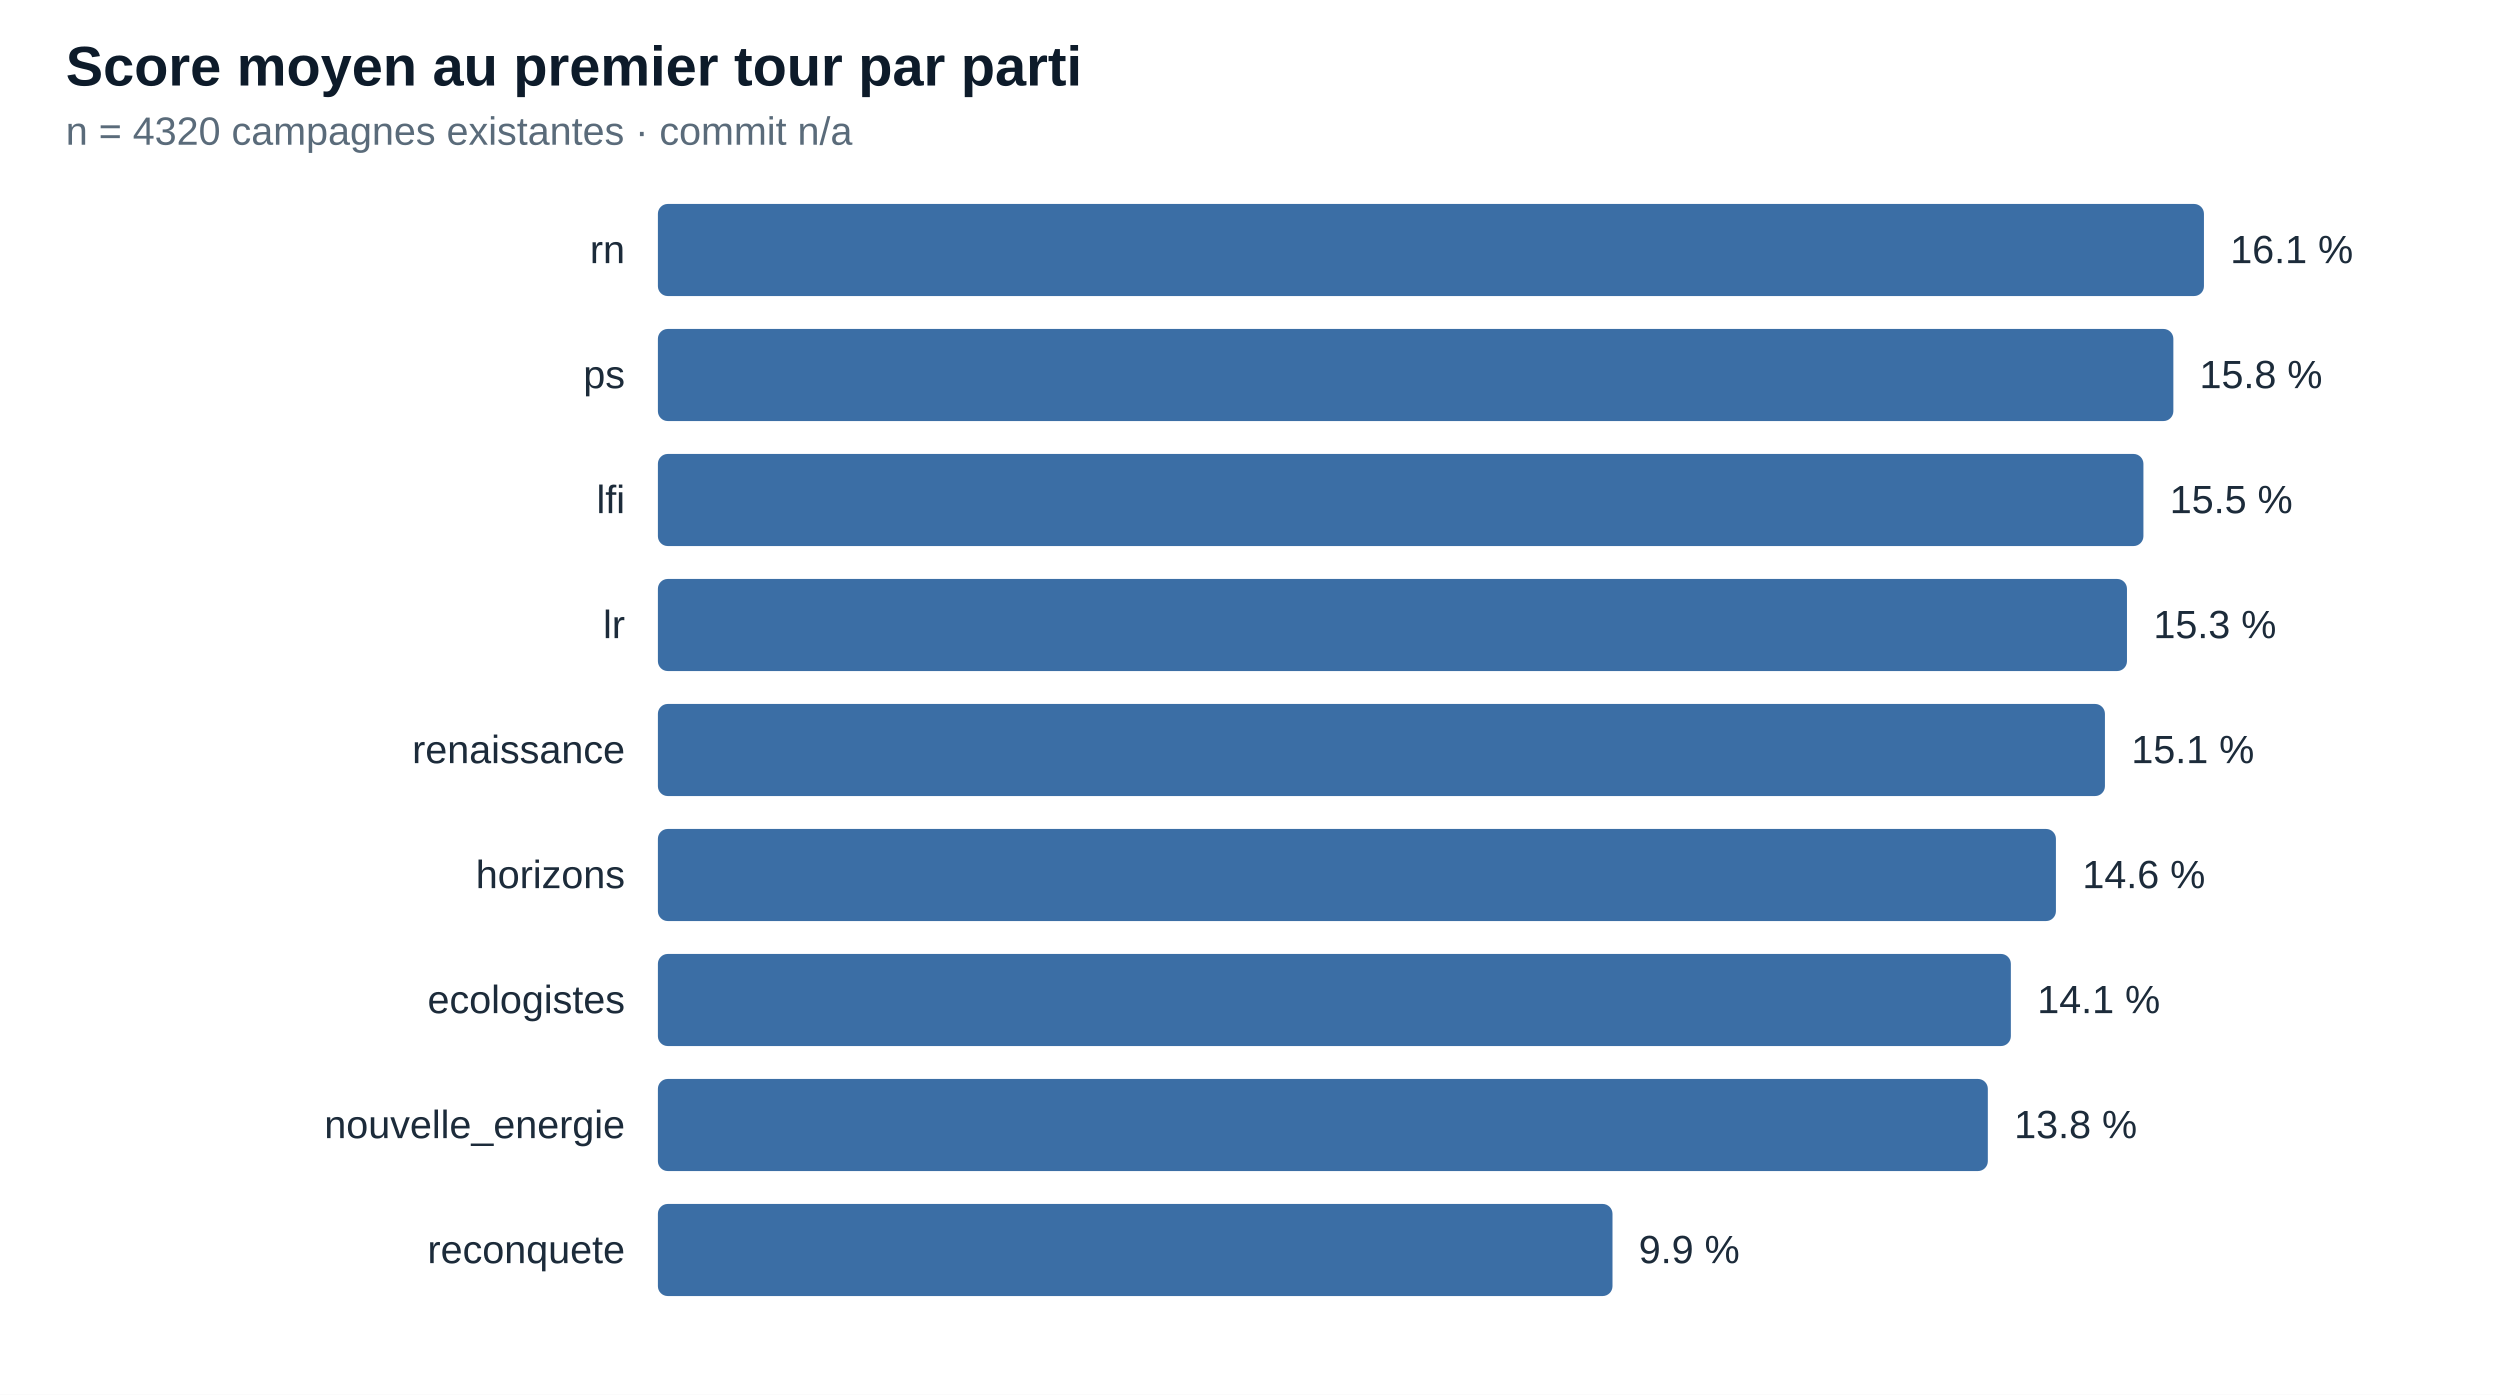
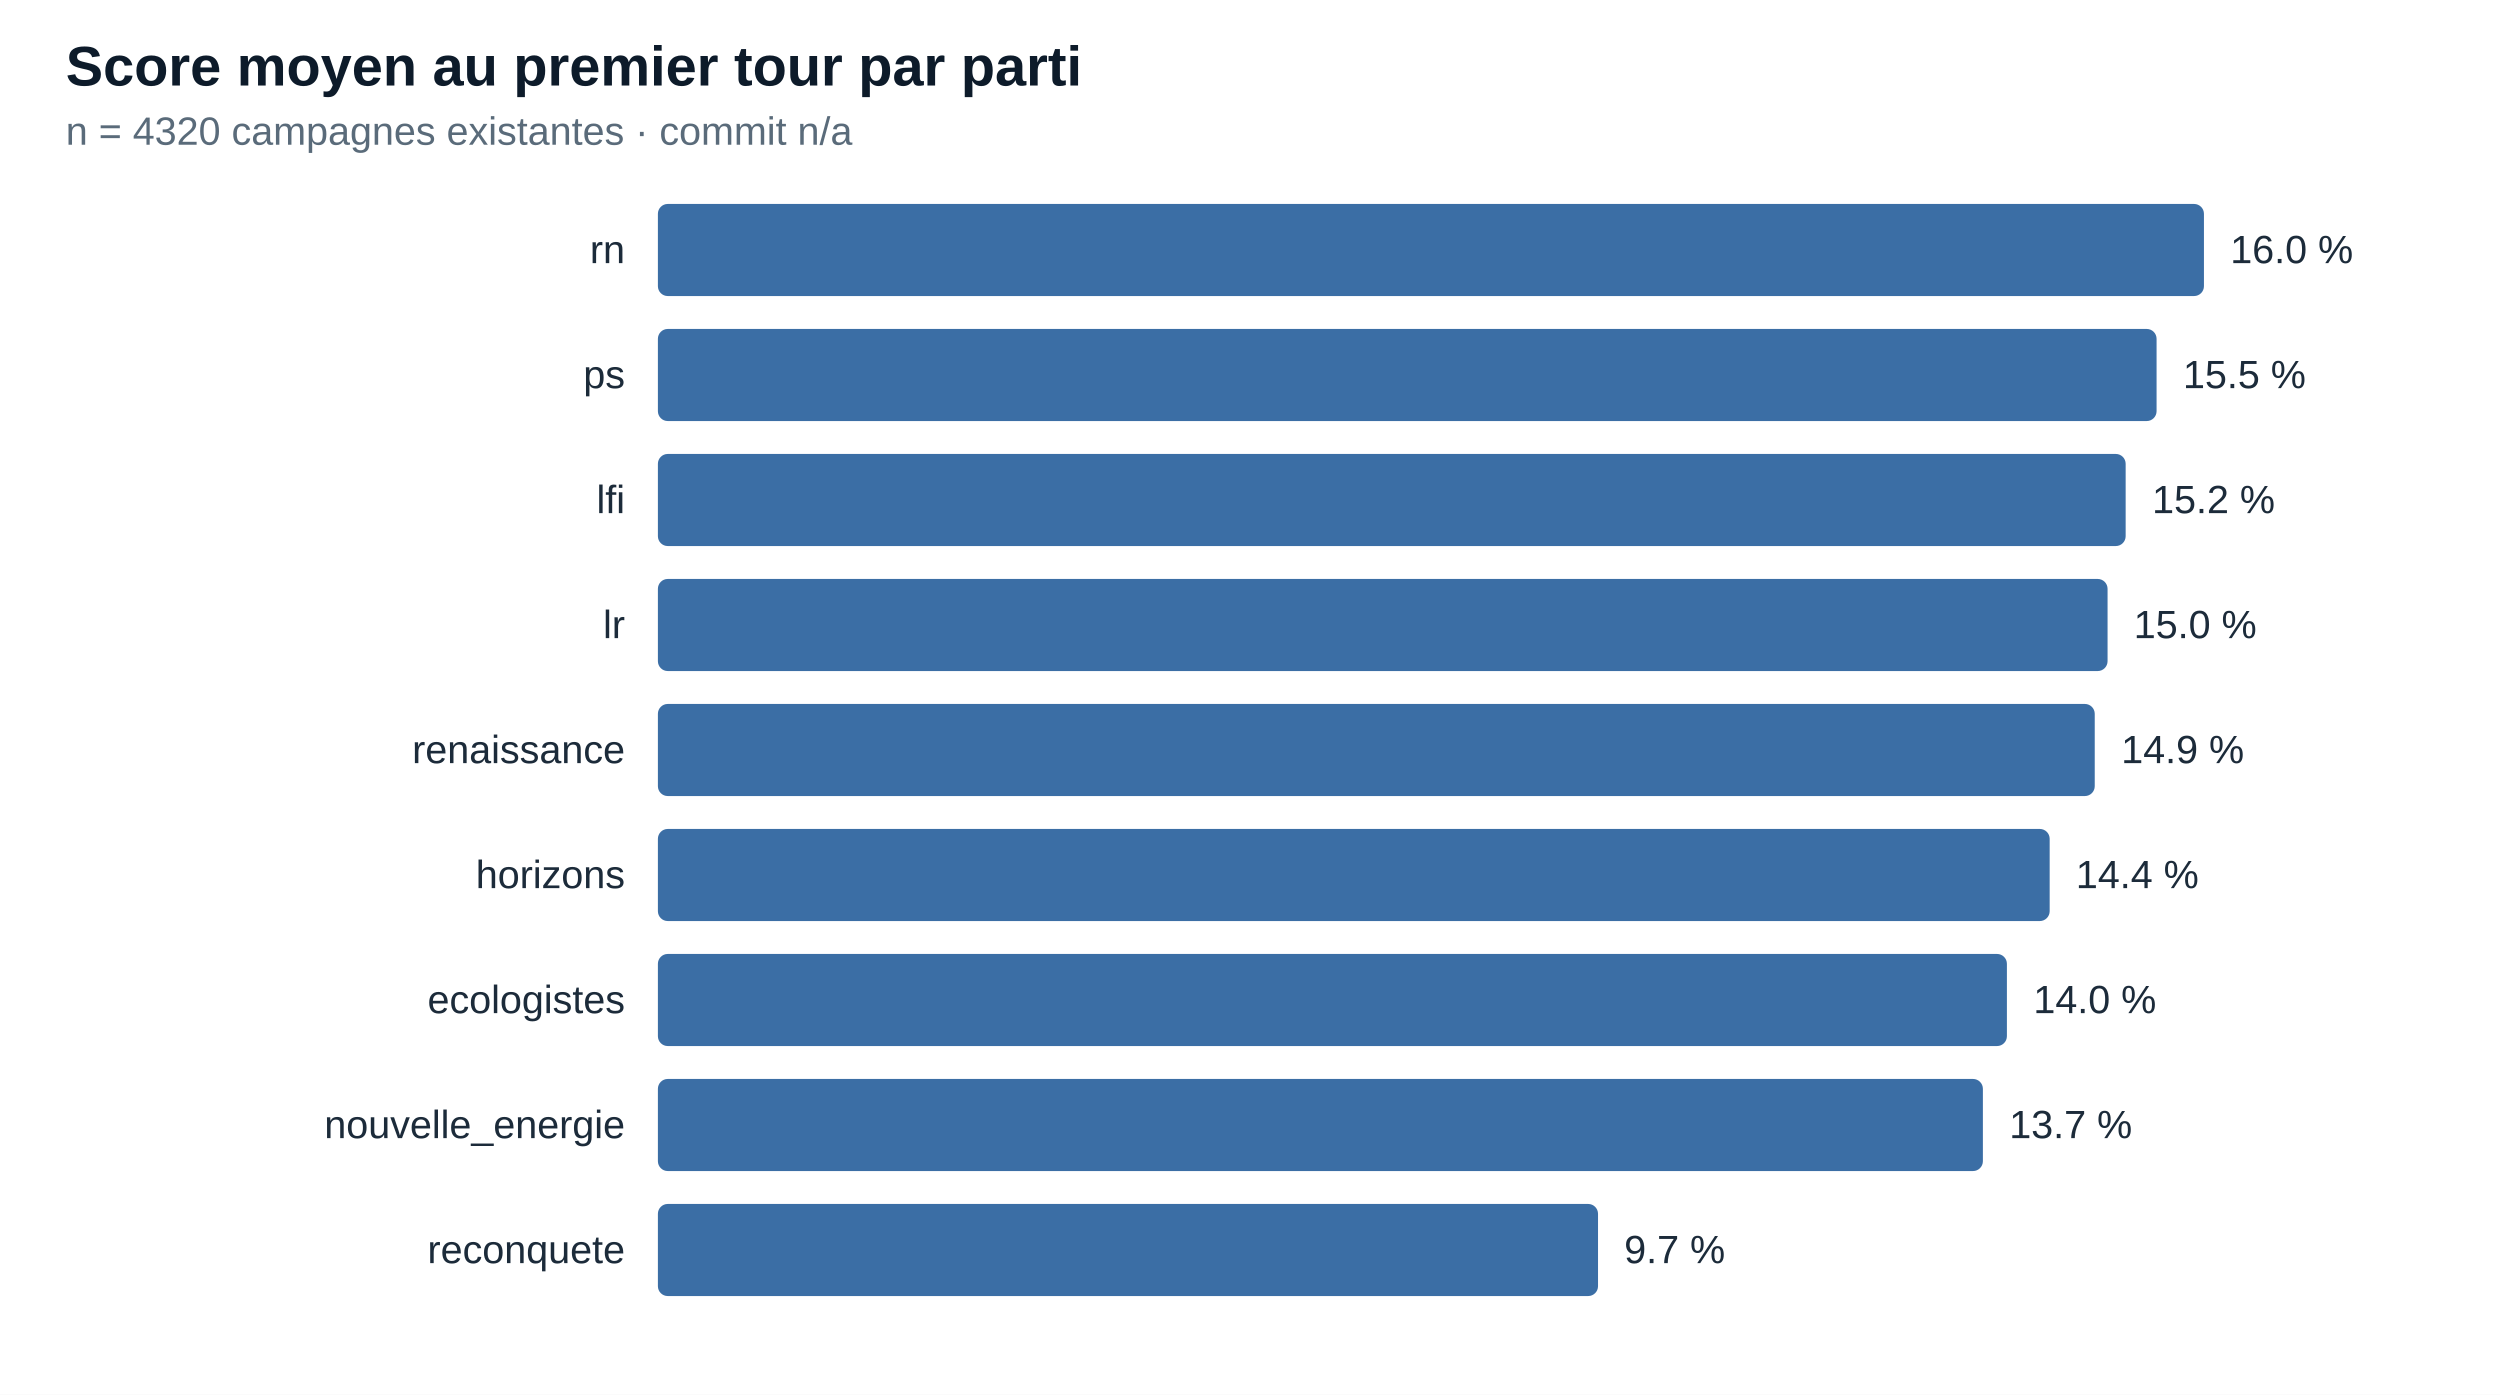
<svg xmlns="http://www.w3.org/2000/svg" width="760" height="424" viewBox="0 0 760 424">
  <rect width="760" height="424" fill="#ffffff" />
  <text x="20" y="26" font-size="17" font-weight="700" fill="#0d1b2a" style="font-family:Arial,Helvetica,sans-serif">Score moyen au premier tour par parti</text>
  <text x="20" y="44" font-size="12" fill="#5a6b7a" style="font-family:Arial,Helvetica,sans-serif">n = 4320 campagnes existantes · commit n/a</text>
  <text x="190" y="80" text-anchor="end" font-size="12" fill="#1c2b3a" style="font-family:Arial,Helvetica,sans-serif">rn</text>
  <rect x="200" y="62" width="470.0" height="28" fill="#3b6ea5" rx="3" />
-   <text x="678" y="80" font-size="12" fill="#1c2b3a" style="font-family:Arial,Helvetica,sans-serif">16.1 %</text>
+   <text x="678" y="80" font-size="12" fill="#1c2b3a" style="font-family:Arial,Helvetica,sans-serif">16.0 %</text>
  <text x="190" y="118" text-anchor="end" font-size="12" fill="#1c2b3a" style="font-family:Arial,Helvetica,sans-serif">ps</text>
-   <rect x="200" y="100" width="460.7" height="28" fill="#3b6ea5" rx="3" />
-   <text x="668.658" y="118" font-size="12" fill="#1c2b3a" style="font-family:Arial,Helvetica,sans-serif">15.8 %</text>
+   <rect x="200" y="100" width="455.6" height="28" fill="#3b6ea5" rx="3" />
+   <text x="663.624" y="118" font-size="12" fill="#1c2b3a" style="font-family:Arial,Helvetica,sans-serif">15.5 %</text>
  <text x="190" y="156" text-anchor="end" font-size="12" fill="#1c2b3a" style="font-family:Arial,Helvetica,sans-serif">lfi</text>
-   <rect x="200" y="138" width="451.6" height="28" fill="#3b6ea5" rx="3" />
-   <text x="659.609" y="156" font-size="12" fill="#1c2b3a" style="font-family:Arial,Helvetica,sans-serif">15.5 %</text>
+   <rect x="200" y="138" width="446.2" height="28" fill="#3b6ea5" rx="3" />
+   <text x="654.236" y="156" font-size="12" fill="#1c2b3a" style="font-family:Arial,Helvetica,sans-serif">15.2 %</text>
  <text x="190" y="194" text-anchor="end" font-size="12" fill="#1c2b3a" style="font-family:Arial,Helvetica,sans-serif">lr</text>
-   <rect x="200" y="176" width="446.6" height="28" fill="#3b6ea5" rx="3" />
-   <text x="654.646" y="194" font-size="12" fill="#1c2b3a" style="font-family:Arial,Helvetica,sans-serif">15.3 %</text>
+   <rect x="200" y="176" width="440.7" height="28" fill="#3b6ea5" rx="3" />
+   <text x="648.662" y="194" font-size="12" fill="#1c2b3a" style="font-family:Arial,Helvetica,sans-serif">15.0 %</text>
  <text x="190" y="232" text-anchor="end" font-size="12" fill="#1c2b3a" style="font-family:Arial,Helvetica,sans-serif">renaissance</text>
-   <rect x="200" y="214" width="439.9" height="28" fill="#3b6ea5" rx="3" />
-   <text x="647.932" y="232" font-size="12" fill="#1c2b3a" style="font-family:Arial,Helvetica,sans-serif">15.1 %</text>
+   <rect x="200" y="214" width="436.8" height="28" fill="#3b6ea5" rx="3" />
+   <text x="644.848" y="232" font-size="12" fill="#1c2b3a" style="font-family:Arial,Helvetica,sans-serif">14.9 %</text>
  <text x="190" y="270" text-anchor="end" font-size="12" fill="#1c2b3a" style="font-family:Arial,Helvetica,sans-serif">horizons</text>
-   <rect x="200" y="252" width="425.0" height="28" fill="#3b6ea5" rx="3" />
-   <text x="633.043" y="270" font-size="12" fill="#1c2b3a" style="font-family:Arial,Helvetica,sans-serif">14.6 %</text>
+   <rect x="200" y="252" width="423.1" height="28" fill="#3b6ea5" rx="3" />
+   <text x="631.059" y="270" font-size="12" fill="#1c2b3a" style="font-family:Arial,Helvetica,sans-serif">14.4 %</text>
  <text x="190" y="308" text-anchor="end" font-size="12" fill="#1c2b3a" style="font-family:Arial,Helvetica,sans-serif">ecologistes</text>
-   <rect x="200" y="290" width="411.3" height="28" fill="#3b6ea5" rx="3" />
-   <text x="619.323" y="308" font-size="12" fill="#1c2b3a" style="font-family:Arial,Helvetica,sans-serif">14.1 %</text>
+   <rect x="200" y="290" width="410.1" height="28" fill="#3b6ea5" rx="3" />
+   <text x="618.15" y="308" font-size="12" fill="#1c2b3a" style="font-family:Arial,Helvetica,sans-serif">14.0 %</text>
  <text x="190" y="346" text-anchor="end" font-size="12" fill="#1c2b3a" style="font-family:Arial,Helvetica,sans-serif">nouvelle_energie</text>
-   <rect x="200" y="328" width="404.3" height="28" fill="#3b6ea5" rx="3" />
-   <text x="612.317" y="346" font-size="12" fill="#1c2b3a" style="font-family:Arial,Helvetica,sans-serif">13.8 %</text>
+   <rect x="200" y="328" width="402.8" height="28" fill="#3b6ea5" rx="3" />
+   <text x="610.815" y="346" font-size="12" fill="#1c2b3a" style="font-family:Arial,Helvetica,sans-serif">13.7 %</text>
  <text x="190" y="384" text-anchor="end" font-size="12" fill="#1c2b3a" style="font-family:Arial,Helvetica,sans-serif">reconquete</text>
-   <rect x="200" y="366" width="290.2" height="28" fill="#3b6ea5" rx="3" />
-   <text x="498.174" y="384" font-size="12" fill="#1c2b3a" style="font-family:Arial,Helvetica,sans-serif">9.9 %</text>
+   <rect x="200" y="366" width="285.8" height="28" fill="#3b6ea5" rx="3" />
+   <text x="493.755" y="384" font-size="12" fill="#1c2b3a" style="font-family:Arial,Helvetica,sans-serif">9.7 %</text>
</svg>
